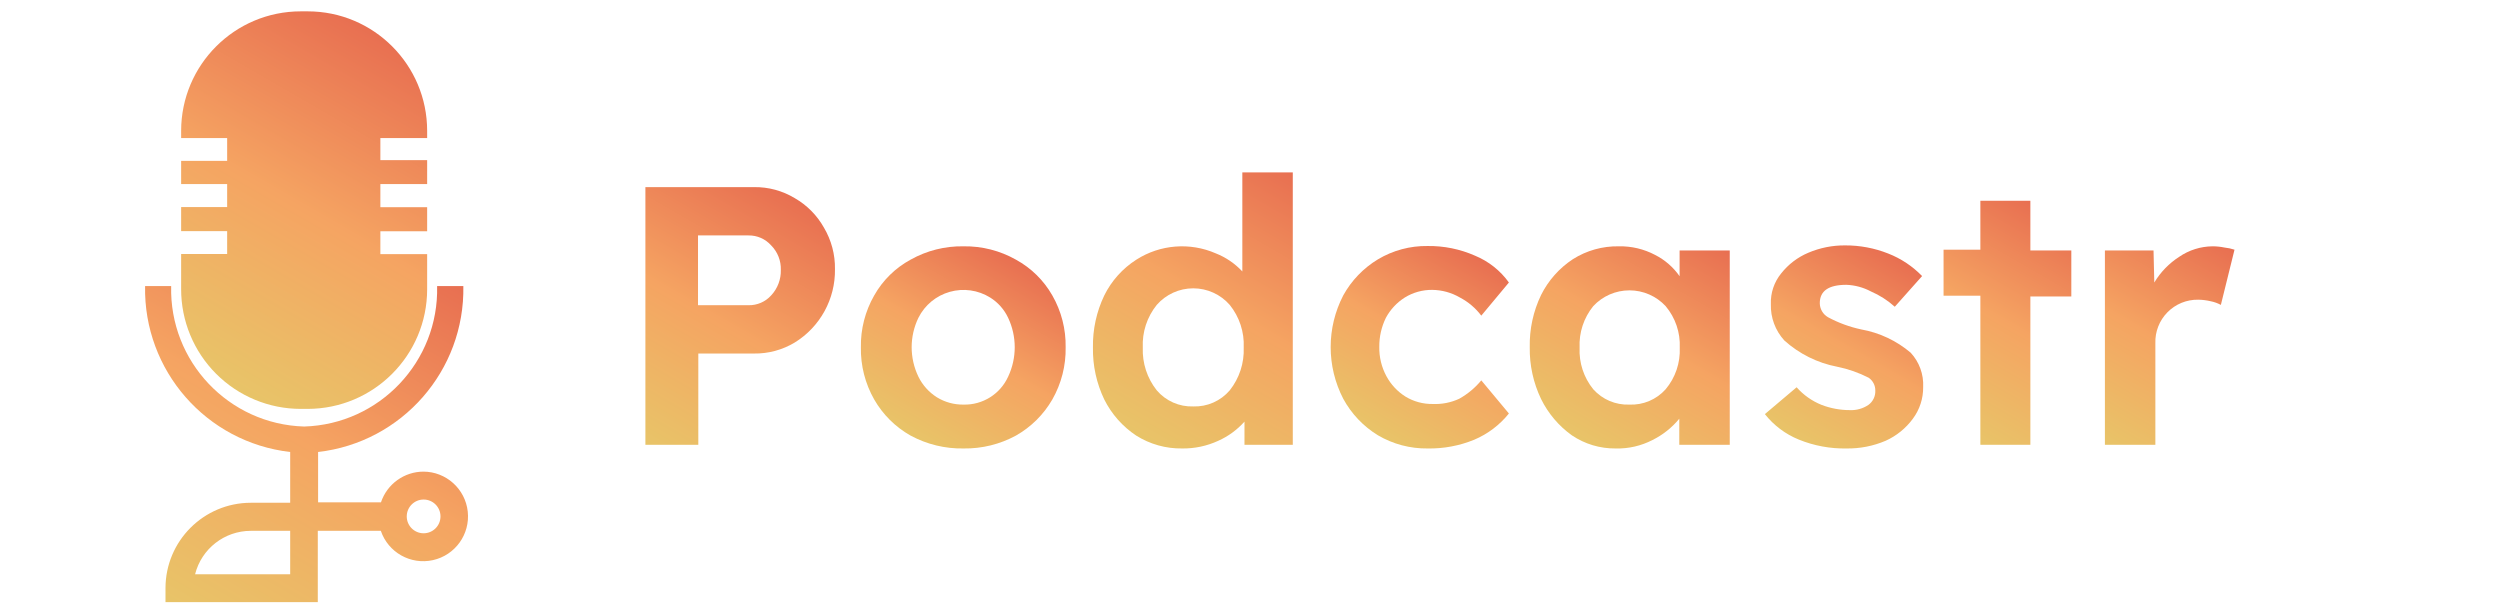
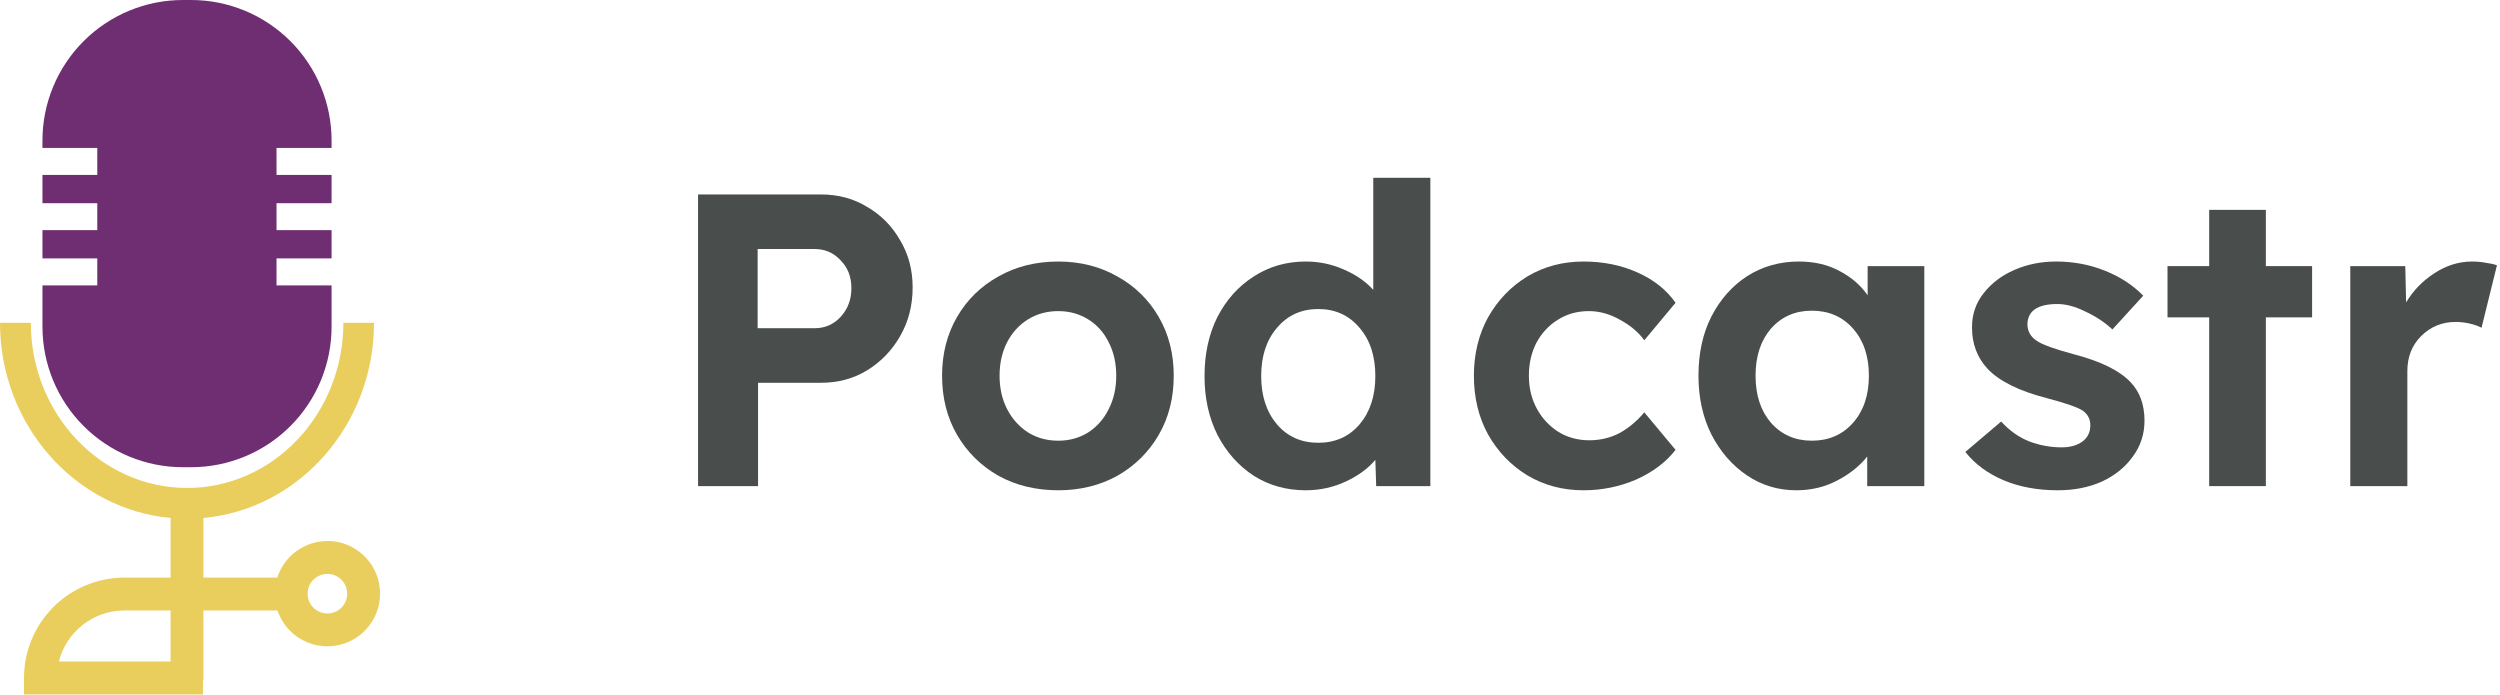
- <svg xmlns="http://www.w3.org/2000/svg" xmlns:xlink="http://www.w3.org/1999/xlink" id="Camada_1" data-name="Camada 1" viewBox="0 0 163 40">
-   <defs>
-     <style>.cls-1{fill:url(#Gradiente_sem_nome_4);}.cls-2{fill:url(#Gradiente_sem_nome_4-2);}.cls-3{fill:url(#Gradiente_sem_nome_4-3);}.cls-4{fill:url(#Gradiente_sem_nome_4-4);}.cls-5{fill:url(#Gradiente_sem_nome_4-5);}.cls-6{fill:url(#Gradiente_sem_nome_4-6);}.cls-7{fill:url(#Gradiente_sem_nome_4-7);}.cls-8{fill:url(#Gradiente_sem_nome_4-8);}.cls-9{fill:url(#Gradiente_sem_nome_25);}.cls-10{fill:url(#Gradiente_sem_nome_25-2);}</style>
-     <linearGradient id="Gradiente_sem_nome_4" x1="40.93" y1="28.34" x2="50.33" y2="12.06" gradientUnits="userSpaceOnUse">
-       <stop offset="0" stop-color="#e8c468" />
-       <stop offset="0.5" stop-color="#f5a462" />
-       <stop offset="1" stop-color="#e86f51" />
-     </linearGradient>
-     <linearGradient id="Gradiente_sem_nome_4-2" x1="59.46" y1="28.45" x2="66.14" y2="16.87" xlink:href="#Gradiente_sem_nome_4" />
-     <linearGradient id="Gradiente_sem_nome_4-3" x1="75.26" y1="29.09" x2="85.23" y2="11.8" xlink:href="#Gradiente_sem_nome_4" />
-     <linearGradient id="Gradiente_sem_nome_4-4" x1="89.91" y1="28.42" x2="96.57" y2="16.88" xlink:href="#Gradiente_sem_nome_4" />
-     <linearGradient id="Gradiente_sem_nome_4-5" x1="103.7" y1="29.09" x2="111.48" y2="15.62" xlink:href="#Gradiente_sem_nome_4" />
-     <linearGradient id="Gradiente_sem_nome_4-6" x1="116.98" y1="28.55" x2="123.72" y2="16.86" xlink:href="#Gradiente_sem_nome_4" />
-     <linearGradient id="Gradiente_sem_nome_4-7" x1="126.7" y1="27.6" x2="134.4" y2="14.26" xlink:href="#Gradiente_sem_nome_4" />
-     <linearGradient id="Gradiente_sem_nome_4-8" x1="135.73" y1="28.13" x2="143.35" y2="14.93" xlink:href="#Gradiente_sem_nome_4" />
-     <linearGradient id="Gradiente_sem_nome_25" x1="13.64" y1="24.42" x2="26.02" y2="2.98" xlink:href="#Gradiente_sem_nome_4" />
-     <linearGradient id="Gradiente_sem_nome_25-2" x1="12.19" y1="40.07" x2="25.97" y2="16.2" xlink:href="#Gradiente_sem_nome_4" />
-   </defs>
-   <path class="cls-1" d="M42.08,29V12.2h7.08a5,5,0,0,1,2.66.72,5.08,5.08,0,0,1,1.9,1.92,5.16,5.16,0,0,1,.72,2.71,5.52,5.52,0,0,1-2.62,4.78,5,5,0,0,1-2.66.72H45.53V29Zm3.43-9.1H48.8a1.93,1.93,0,0,0,1.48-.64,2.34,2.34,0,0,0,.63-1.66A2.17,2.17,0,0,0,50.28,16a1.94,1.94,0,0,0-1.48-.65H45.51Z" />
-   <path class="cls-2" d="M62.83,29.24a7,7,0,0,1-3.46-.84A6.29,6.29,0,0,1,57,26.05a6.63,6.63,0,0,1-.87-3.41A6.57,6.57,0,0,1,57,19.26a6,6,0,0,1,2.37-2.33,6.81,6.81,0,0,1,3.46-.87,6.73,6.73,0,0,1,3.41.87,6.1,6.1,0,0,1,2.37,2.33,6.57,6.57,0,0,1,.87,3.38,6.63,6.63,0,0,1-.87,3.41,6.36,6.36,0,0,1-2.37,2.35A6.92,6.92,0,0,1,62.83,29.24Zm0-2.86a3.11,3.11,0,0,0,2.9-1.82,4.5,4.5,0,0,0,0-3.84,3.12,3.12,0,0,0-1.17-1.32,3.29,3.29,0,0,0-4.68,1.32,4.41,4.41,0,0,0,0,3.84,3.31,3.31,0,0,0,1.2,1.34A3.22,3.22,0,0,0,62.83,26.38Z" />
-   <path class="cls-3" d="M77.08,29.24a5.47,5.47,0,0,1-3-.84A6.11,6.11,0,0,1,72,26.05a7.54,7.54,0,0,1-.74-3.39,7.56,7.56,0,0,1,.74-3.4,5.84,5.84,0,0,1,2.09-2.33,5.52,5.52,0,0,1,5.18-.41A4.73,4.73,0,0,1,81,17.7V11.24h3.29V29H81.14l0-1.51a5.06,5.06,0,0,1-1.71,1.25A5.44,5.44,0,0,1,77.08,29.24Zm.72-2.74a3,3,0,0,0,2.38-1.05,4.22,4.22,0,0,0,.91-2.79,4.13,4.13,0,0,0-.91-2.78,3.16,3.16,0,0,0-4.76,0,4.13,4.13,0,0,0-.91,2.78,4.22,4.22,0,0,0,.91,2.79A3,3,0,0,0,77.8,26.5Z" />
-   <path class="cls-4" d="M93.08,29.24a6.23,6.23,0,0,1-3.24-.86A6.33,6.33,0,0,1,87.58,26a7.33,7.33,0,0,1,0-6.74,6.3,6.3,0,0,1,2.26-2.35,6.14,6.14,0,0,1,3.24-.87,7.42,7.42,0,0,1,3.09.63,5.12,5.12,0,0,1,2.21,1.75l-1.8,2.16a4.17,4.17,0,0,0-1.39-1.18,3.66,3.66,0,0,0-1.8-.5,3.34,3.34,0,0,0-1.8.5,3.56,3.56,0,0,0-1.23,1.32,4.21,4.21,0,0,0-.43,1.9,3.87,3.87,0,0,0,.46,1.9,3.58,3.58,0,0,0,1.25,1.34,3.33,3.33,0,0,0,1.77.48A3.74,3.74,0,0,0,95.14,26a5.07,5.07,0,0,0,1.44-1.2l1.8,2.16a5.79,5.79,0,0,1-2.26,1.71A7.65,7.65,0,0,1,93.08,29.24Z" />
-   <path class="cls-5" d="M105.34,29.24a5,5,0,0,1-2.86-.86,6.37,6.37,0,0,1-2-2.36,7.53,7.53,0,0,1-.74-3.38,7.51,7.51,0,0,1,.74-3.41,6,6,0,0,1,2.07-2.33,5.41,5.41,0,0,1,3-.84,4.84,4.84,0,0,1,2.36.56,4.33,4.33,0,0,1,1.6,1.39V16.33h3.27V29h-3.29V27.3a5.31,5.31,0,0,1-1.75,1.39A4.94,4.94,0,0,1,105.34,29.24Zm.89-2.86a3,3,0,0,0,2.37-1,3.94,3.94,0,0,0,.92-2.71,3.94,3.94,0,0,0-.92-2.71,3.22,3.22,0,0,0-4.72,0,4,4,0,0,0-.89,2.71,4,4,0,0,0,.89,2.71A3,3,0,0,0,106.23,26.38Z" />
-   <path class="cls-6" d="M120.4,29.24a7.86,7.86,0,0,1-3.12-.58A5.4,5.4,0,0,1,115.07,27l2.07-1.75a4.31,4.31,0,0,0,1.63,1.15,5.17,5.17,0,0,0,1.85.34,2,2,0,0,0,1.2-.34,1.09,1.09,0,0,0,.45-.93,1,1,0,0,0-.43-.84,8,8,0,0,0-2.06-.72,7.16,7.16,0,0,1-3.44-1.71,3.36,3.36,0,0,1-.88-2.37,3,3,0,0,1,.67-2,4.46,4.46,0,0,1,1.77-1.35,6,6,0,0,1,2.4-.48,7.51,7.51,0,0,1,2.81.53A6.23,6.23,0,0,1,125.32,18L123.54,20a5.74,5.74,0,0,0-1.56-1,3.7,3.7,0,0,0-1.6-.43c-1.16,0-1.73.4-1.73,1.2a1.07,1.07,0,0,0,.53.91,8.14,8.14,0,0,0,2.18.8A6.84,6.84,0,0,1,124.58,23a3.07,3.07,0,0,1,.81,2.23,3.39,3.39,0,0,1-.67,2.07,4.5,4.5,0,0,1-1.78,1.44A6.26,6.26,0,0,1,120.4,29.24Z" />
-   <path class="cls-7" d="M129.12,29V19.28h-2.4v-3h2.4V13.09h3.26v3.24h2.67v3h-2.67V29Z" />
-   <path class="cls-8" d="M137.24,29V16.33h3.17l.05,2.09a5.13,5.13,0,0,1,1.63-1.68,3.9,3.9,0,0,1,2.16-.68,3.84,3.84,0,0,1,.79.08,3,3,0,0,1,.65.14l-.89,3.6a2.36,2.36,0,0,0-.67-.24,3.74,3.74,0,0,0-.81-.1,2.75,2.75,0,0,0-2.79,2.84V29Z" />
-   <path class="cls-9" d="M19.61,26.66h.45a7.8,7.8,0,0,0,7.79-7.8V16.57H24.8V15.08h3.05V13.51H24.8V12h3.05V10.44H24.8V9h3.05V8.53A7.79,7.79,0,0,0,20.06.74h-.45a7.8,7.8,0,0,0-7.8,7.79V9h3v1.49h-3V12h3v1.5h-3v1.57h3v1.49h-3v2.29A7.8,7.8,0,0,0,19.61,26.66Z" />
-   <path class="cls-10" d="M27.62,30.75a2.93,2.93,0,0,0-2.78,2h-4.1V29.47a10.69,10.69,0,0,0,9.47-10.82H28.5a8.94,8.94,0,0,1-8.67,9.16,8.94,8.94,0,0,1-8.67-9.16H9.46a10.68,10.68,0,0,0,9.46,10.82v3.31H16.35a5.57,5.57,0,0,0-5.56,5.57v.91h9.93v-.78h0V34.61h4.11a2.92,2.92,0,1,0,2.77-3.86Zm-8.7,6.69h-6.2a3.75,3.75,0,0,1,3.63-2.83h2.57Zm8.7-2.67a1.1,1.1,0,1,1,1.1-1.1A1.1,1.1,0,0,1,27.62,34.77Z" />
+ <svg xmlns="http://www.w3.org/2000/svg" width="144" height="40" viewBox="0 0 144 40" fill="none">
+   <path d="M40.208 28V11.2H47.288C48.28 11.2 49.168 11.44 49.952 11.92C50.752 12.384 51.384 13.024 51.848 13.84C52.328 14.64 52.568 15.544 52.568 16.552C52.568 17.592 52.328 18.528 51.848 19.36C51.384 20.176 50.752 20.832 49.952 21.328C49.168 21.808 48.28 22.048 47.288 22.048H43.664V28H40.208ZM43.64 18.904H46.928C47.52 18.904 48.016 18.688 48.416 18.256C48.832 17.808 49.04 17.256 49.04 16.6C49.04 15.944 48.832 15.408 48.416 14.992C48.016 14.56 47.52 14.344 46.928 14.344H43.64V18.904Z" fill="#494D4B" />
+   <path d="M60.959 28.24C59.663 28.24 58.511 27.96 57.503 27.4C56.495 26.824 55.703 26.04 55.127 25.048C54.551 24.056 54.263 22.92 54.263 21.64C54.263 20.376 54.551 19.248 55.127 18.256C55.703 17.264 56.495 16.488 57.503 15.928C58.511 15.352 59.663 15.064 60.959 15.064C62.223 15.064 63.359 15.352 64.367 15.928C65.375 16.488 66.167 17.264 66.743 18.256C67.319 19.248 67.607 20.376 67.607 21.64C67.607 22.92 67.319 24.056 66.743 25.048C66.167 26.04 65.375 26.824 64.367 27.4C63.359 27.96 62.223 28.24 60.959 28.24ZM60.959 25.384C61.599 25.384 62.175 25.224 62.687 24.904C63.199 24.568 63.591 24.12 63.863 23.56C64.151 23 64.295 22.36 64.295 21.64C64.295 20.92 64.151 20.28 63.863 19.72C63.591 19.16 63.199 18.72 62.687 18.4C62.175 18.08 61.599 17.92 60.959 17.92C60.303 17.92 59.719 18.08 59.207 18.4C58.695 18.72 58.295 19.16 58.007 19.72C57.719 20.28 57.575 20.92 57.575 21.64C57.575 22.36 57.719 23 58.007 23.56C58.295 24.12 58.695 24.568 59.207 24.904C59.719 25.224 60.303 25.384 60.959 25.384Z" fill="#494D4B" />
+   <path d="M75.212 28.24C74.092 28.24 73.092 27.96 72.212 27.4C71.332 26.824 70.636 26.04 70.124 25.048C69.628 24.056 69.38 22.928 69.38 21.664C69.38 20.384 69.628 19.248 70.124 18.256C70.636 17.264 71.332 16.488 72.212 15.928C73.092 15.352 74.092 15.064 75.212 15.064C75.98 15.064 76.708 15.216 77.396 15.52C78.1 15.824 78.668 16.216 79.1 16.696V10.24H82.388V28H79.268L79.22 26.488C78.804 26.984 78.236 27.4 77.516 27.736C76.796 28.072 76.028 28.24 75.212 28.24ZM75.932 25.504C76.908 25.504 77.7 25.152 78.308 24.448C78.916 23.728 79.22 22.8 79.22 21.664C79.22 20.512 78.916 19.584 78.308 18.88C77.7 18.16 76.908 17.8 75.932 17.8C74.956 17.8 74.164 18.16 73.556 18.88C72.948 19.584 72.644 20.512 72.644 21.664C72.644 22.8 72.948 23.728 73.556 24.448C74.164 25.152 74.956 25.504 75.932 25.504Z" fill="#494D4B" />
+   <path d="M91.208 28.24C90.008 28.24 88.928 27.952 87.968 27.376C87.024 26.8 86.272 26.016 85.712 25.024C85.168 24.032 84.896 22.904 84.896 21.64C84.896 20.392 85.168 19.272 85.712 18.28C86.272 17.288 87.024 16.504 87.968 15.928C88.928 15.352 90.008 15.064 91.208 15.064C92.344 15.064 93.376 15.272 94.304 15.688C95.248 16.104 95.984 16.688 96.512 17.44L94.712 19.6C94.376 19.136 93.912 18.744 93.32 18.424C92.728 18.088 92.128 17.92 91.52 17.92C90.848 17.92 90.248 18.088 89.72 18.424C89.208 18.744 88.8 19.184 88.496 19.744C88.208 20.304 88.064 20.936 88.064 21.64C88.064 22.344 88.216 22.976 88.52 23.536C88.824 24.096 89.24 24.544 89.768 24.88C90.296 25.2 90.888 25.36 91.544 25.36C92.168 25.36 92.744 25.224 93.272 24.952C93.8 24.664 94.28 24.264 94.712 23.752L96.512 25.912C95.968 26.616 95.216 27.184 94.256 27.616C93.296 28.032 92.28 28.24 91.208 28.24Z" fill="#494D4B" />
+   <path d="M103.472 28.24C102.416 28.24 101.464 27.952 100.616 27.376C99.768 26.8 99.088 26.016 98.576 25.024C98.08 24.032 97.832 22.904 97.832 21.64C97.832 20.344 98.08 19.208 98.576 18.232C99.088 17.24 99.776 16.464 100.64 15.904C101.52 15.344 102.512 15.064 103.616 15.064C104.512 15.064 105.296 15.248 105.968 15.616C106.64 15.968 107.176 16.432 107.576 17.008V15.328H110.84V28H107.552V26.296C107.104 26.856 106.52 27.32 105.8 27.688C105.096 28.056 104.32 28.24 103.472 28.24ZM104.36 25.384C105.336 25.384 106.128 25.04 106.736 24.352C107.344 23.664 107.648 22.76 107.648 21.64C107.648 20.52 107.344 19.616 106.736 18.928C106.128 18.24 105.336 17.896 104.36 17.896C103.4 17.896 102.616 18.24 102.008 18.928C101.416 19.616 101.12 20.52 101.12 21.64C101.12 22.76 101.416 23.664 102.008 24.352C102.616 25.04 103.4 25.384 104.36 25.384Z" fill="#494D4B" />
+   <path d="M118.531 28.24C117.363 28.24 116.323 28.048 115.411 27.664C114.499 27.28 113.763 26.736 113.203 26.032L115.267 24.28C115.747 24.808 116.291 25.192 116.899 25.432C117.507 25.656 118.123 25.768 118.747 25.768C119.243 25.768 119.643 25.656 119.947 25.432C120.251 25.208 120.403 24.896 120.403 24.496C120.403 24.144 120.259 23.864 119.971 23.656C119.683 23.464 118.995 23.224 117.907 22.936C116.291 22.52 115.147 21.952 114.475 21.232C113.883 20.592 113.587 19.8 113.587 18.856C113.587 18.104 113.811 17.448 114.259 16.888C114.707 16.312 115.299 15.864 116.035 15.544C116.771 15.224 117.571 15.064 118.435 15.064C119.427 15.064 120.363 15.24 121.243 15.592C122.123 15.944 122.859 16.424 123.451 17.032L121.675 18.976C121.227 18.56 120.707 18.216 120.115 17.944C119.539 17.656 119.003 17.512 118.507 17.512C117.355 17.512 116.779 17.912 116.779 18.712C116.795 19.096 116.971 19.4 117.307 19.624C117.627 19.848 118.355 20.112 119.491 20.416C121.011 20.816 122.083 21.344 122.707 22C123.251 22.56 123.523 23.304 123.523 24.232C123.523 25 123.299 25.688 122.851 26.296C122.419 26.904 121.827 27.384 121.075 27.736C120.323 28.072 119.475 28.24 118.531 28.24Z" fill="#494D4B" />
+   <path d="M127.249 28V18.28H124.849V15.328H127.249V12.088H130.513V15.328H133.177V18.28H130.513V28H127.249Z" fill="#494D4B" />
+   <path d="M135.376 28V15.328H138.544L138.592 17.416C139.008 16.728 139.552 16.168 140.224 15.736C140.912 15.288 141.632 15.064 142.384 15.064C142.672 15.064 142.936 15.088 143.176 15.136C143.432 15.168 143.648 15.216 143.824 15.28L142.936 18.88C142.76 18.784 142.536 18.704 142.264 18.64C141.992 18.576 141.72 18.544 141.448 18.544C140.664 18.544 140 18.816 139.456 19.36C138.928 19.888 138.664 20.56 138.664 21.376V28H135.376Z" fill="#494D4B" />
+   <path d="M10.539 26.912H11.005C13.152 26.912 15.21 26.059 16.728 24.541C18.246 23.023 19.099 20.965 19.099 18.818V16.439H15.928V14.885H19.099V13.256H15.928V11.703H19.099V10.075H15.928V8.521H19.099V8.094C19.099 5.948 18.246 3.889 16.728 2.371C15.21 0.853 13.152 0 11.005 0L10.539 0C8.393 0 6.334 0.853 4.816 2.371C3.298 3.889 2.445 5.948 2.445 8.094V8.521H5.603V10.075H2.446V11.703H5.603V13.256H2.446V14.885H5.603V16.439H2.446V18.819C2.446 20.965 3.299 23.024 4.817 24.541C6.334 26.059 8.393 26.912 10.539 26.912V26.912Z" fill="#6F2E72" />
+   <path d="M18.859 31.162C18.216 31.163 17.591 31.367 17.072 31.746C16.552 32.125 16.167 32.658 15.97 33.27H11.719V29.835C17.217 29.335 21.544 24.482 21.544 18.593H19.777C19.777 23.84 15.739 28.106 10.776 28.106C5.814 28.106 1.776 23.838 1.776 18.593H0C0 24.482 4.328 29.331 9.825 29.835V33.27H7.161C5.629 33.272 4.159 33.882 3.075 34.966C1.992 36.05 1.383 37.52 1.382 39.053V40H11.691V39.194H11.719V35.164H15.983C16.162 35.693 16.483 36.162 16.911 36.52C17.339 36.878 17.857 37.111 18.409 37.194C18.961 37.276 19.525 37.205 20.039 36.988C20.553 36.77 20.997 36.416 21.323 35.962C21.648 35.509 21.842 34.975 21.884 34.418C21.925 33.862 21.812 33.305 21.558 32.808C21.303 32.312 20.916 31.895 20.44 31.604C19.964 31.313 19.417 31.159 18.859 31.159V31.162ZM9.825 38.102H3.393C3.605 37.263 4.091 36.519 4.773 35.987C5.456 35.455 6.296 35.165 7.161 35.164H9.825V38.102ZM18.859 35.337C18.633 35.337 18.413 35.27 18.225 35.145C18.037 35.02 17.891 34.842 17.804 34.633C17.718 34.425 17.695 34.195 17.739 33.974C17.783 33.753 17.892 33.549 18.051 33.39C18.211 33.23 18.414 33.121 18.636 33.078C18.857 33.033 19.087 33.056 19.295 33.143C19.503 33.229 19.682 33.375 19.807 33.563C19.932 33.751 19.999 33.971 19.999 34.197C19.998 34.499 19.878 34.789 19.664 35.003C19.451 35.216 19.161 35.337 18.859 35.337V35.337Z" fill="#EACE5D" />
</svg>
